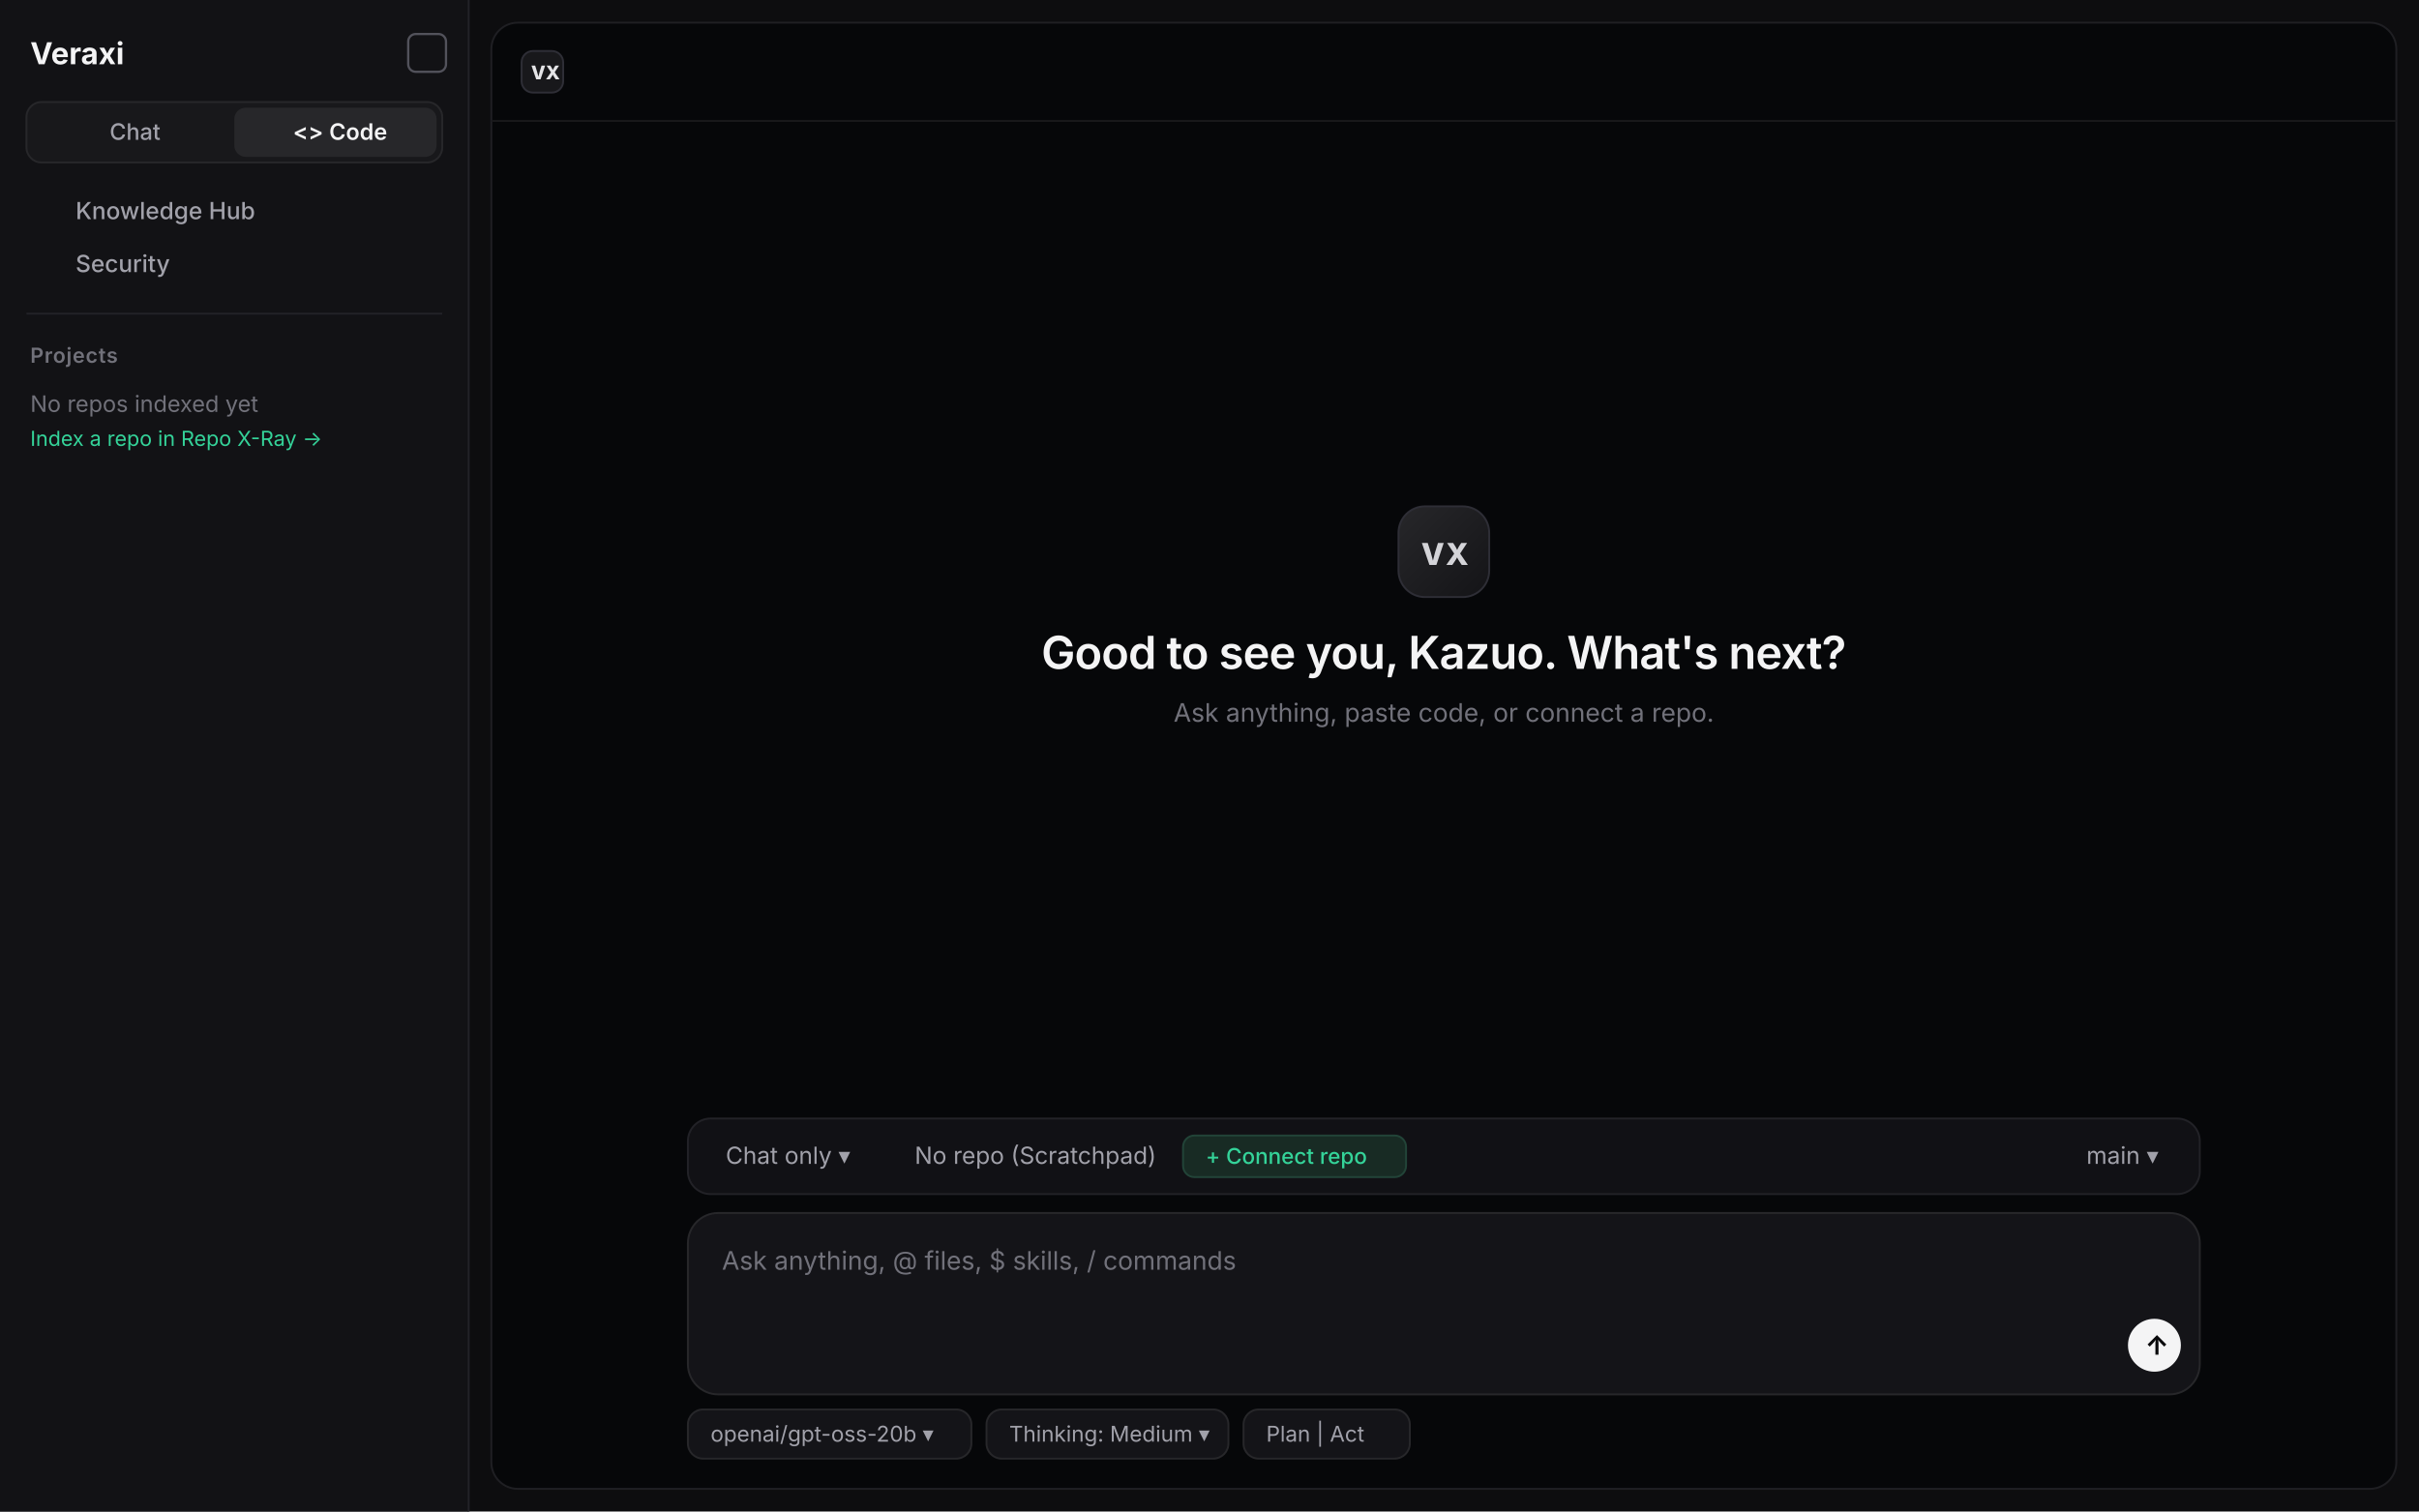
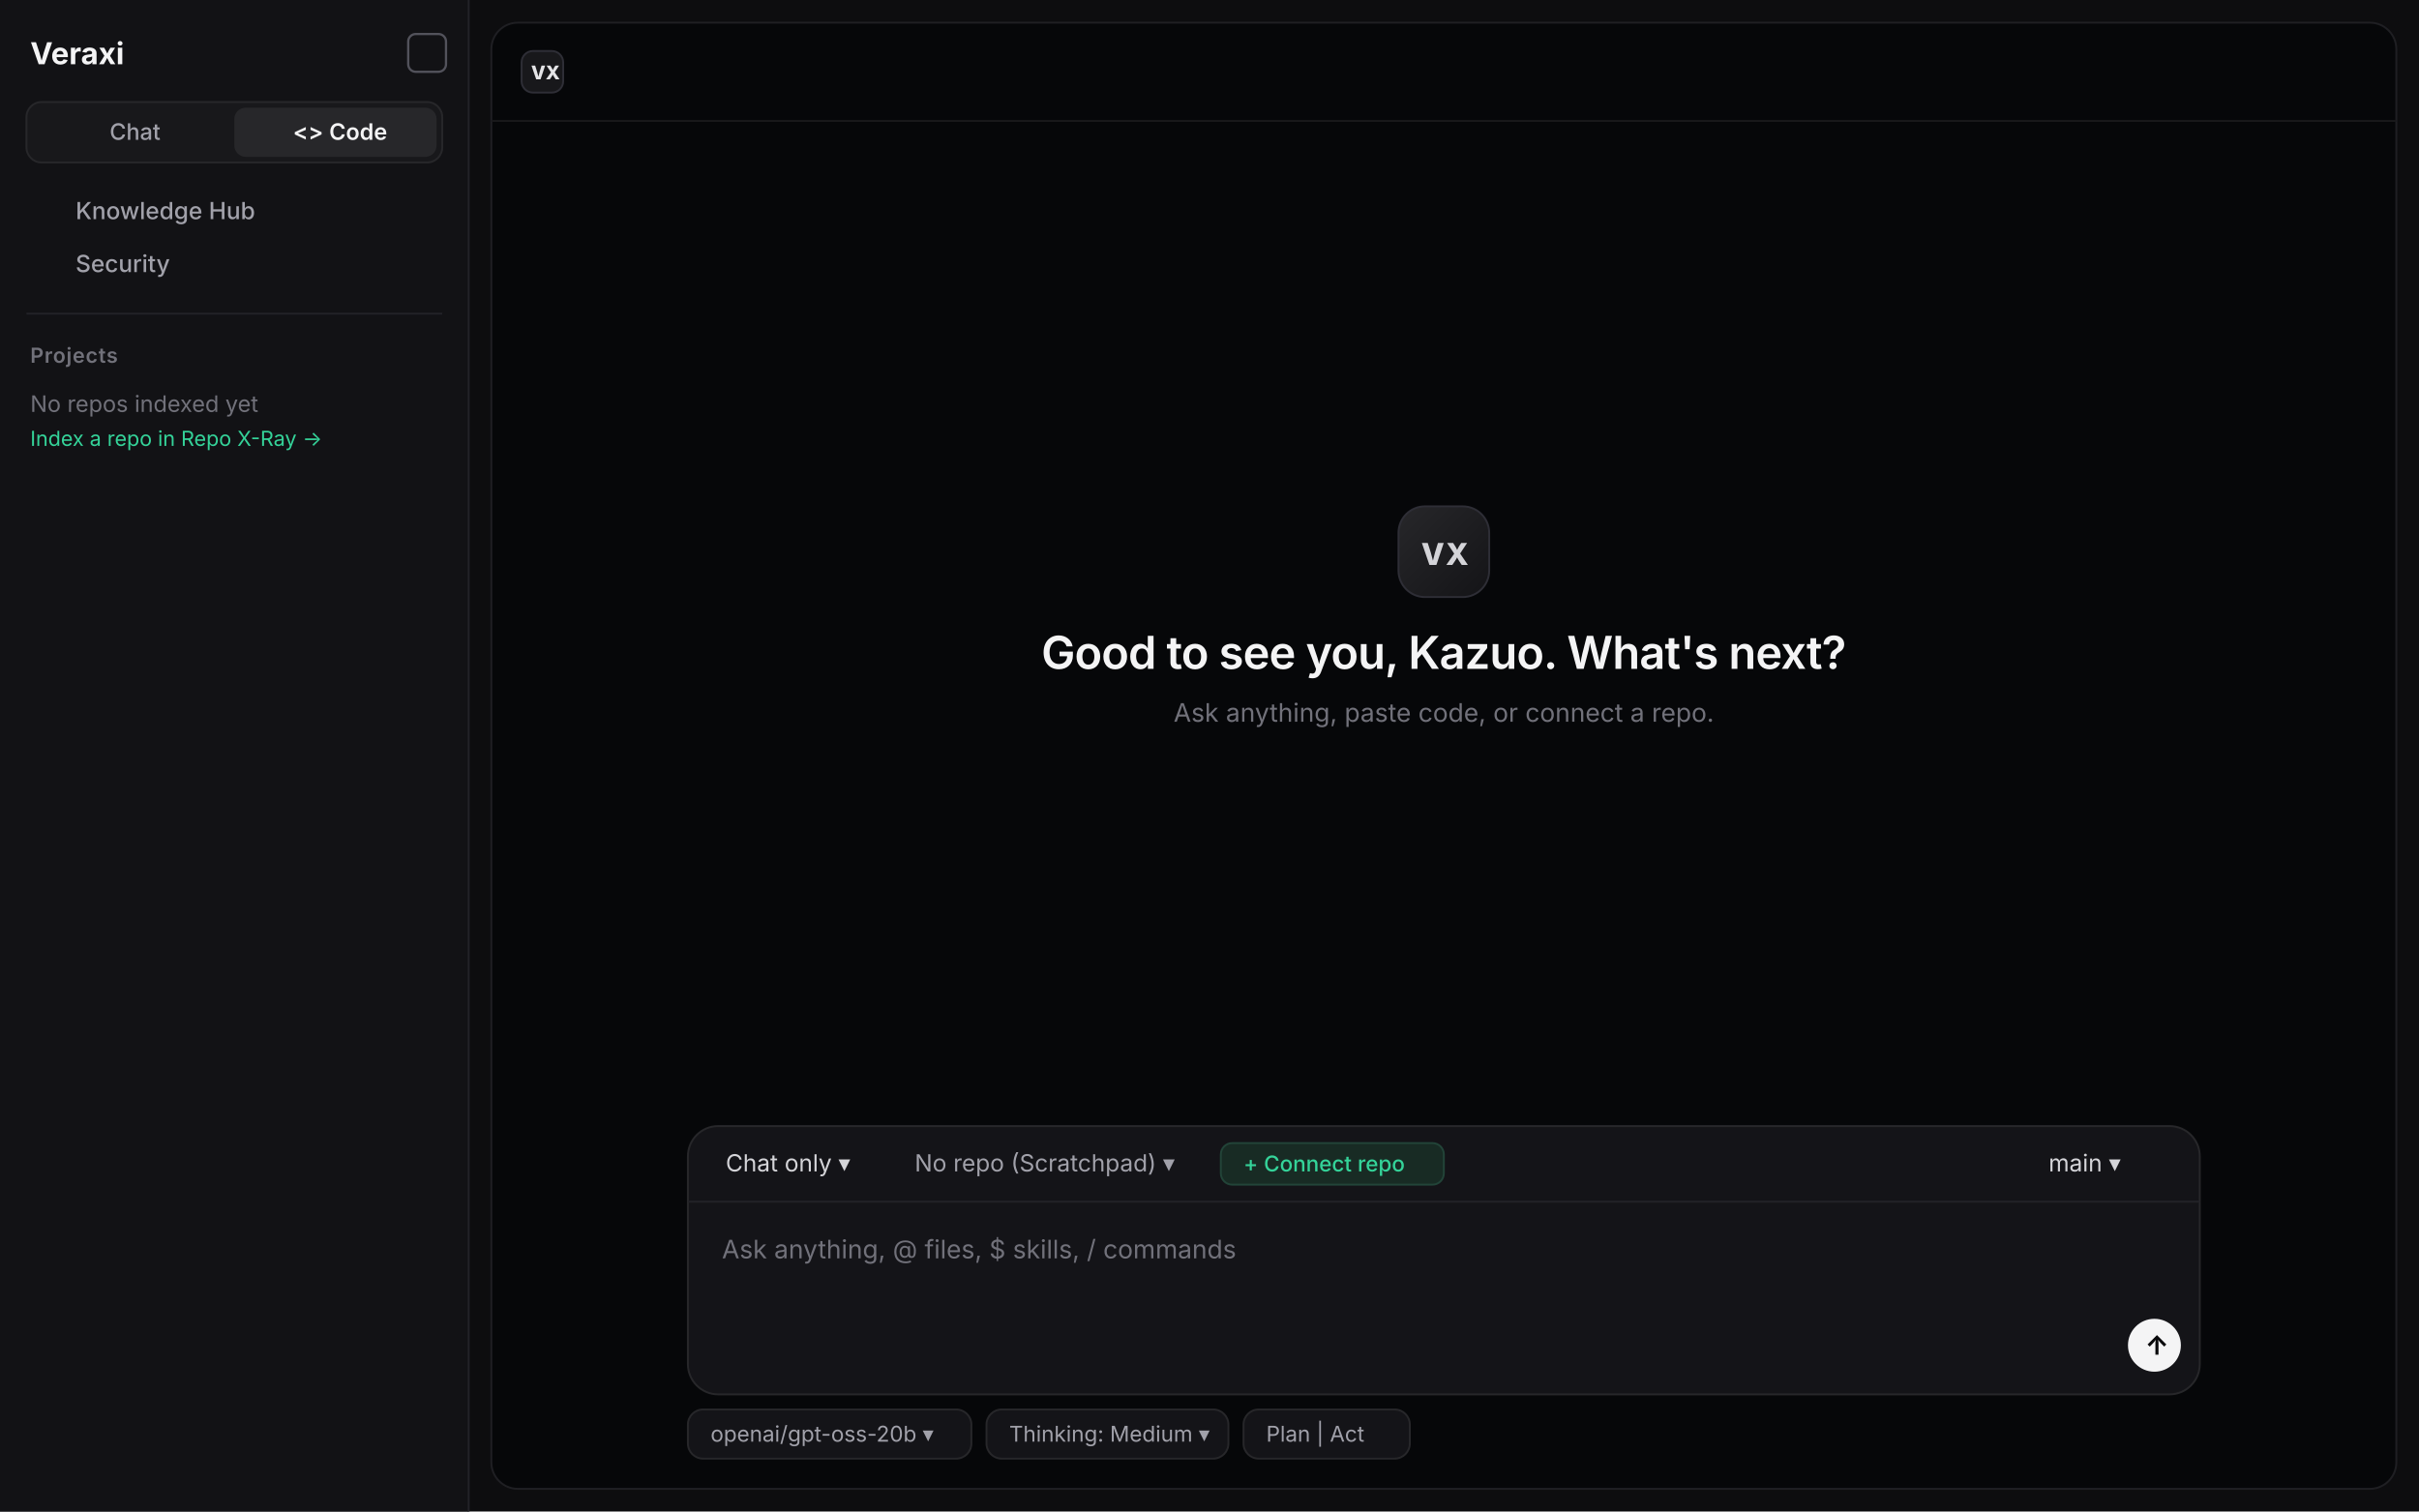
<svg xmlns="http://www.w3.org/2000/svg" viewBox="0 0 1280 800" width="1280" height="800">
  <defs>
    <linearGradient id="logoGlow" x1="0" y1="0" x2="1" y2="1">
      <stop offset="0%" stop-color="#27272A" />
      <stop offset="100%" stop-color="#141417" />
    </linearGradient>
  </defs>
  <rect width="1280" height="800" fill="#0D0D0F" />
  <rect x="0" y="0" width="248" height="800" fill="#121215" />
  <line x1="248" y1="0" x2="248" y2="800" stroke="#222227" stroke-width="1" />
  <text x="16" y="34" fill="#F4F4F5" font-family="Inter, sans-serif" font-size="16" font-weight="700">Veraxi</text>
  <rect x="216" y="18" width="20" height="20" rx="4" fill="none" stroke="#52525B" stroke-width="1.2" />
  <rect x="14" y="54" width="220" height="32" rx="8" fill="#18181B" stroke="#27272A" stroke-width="1" />
  <text x="58" y="74" fill="#A1A1AA" font-family="Inter, sans-serif" font-size="12" font-weight="500">Chat</text>
  <rect x="124" y="57" width="107" height="26" rx="6" fill="#27272A" />
  <text x="155" y="74" fill="#F4F4F5" font-family="Inter, sans-serif" font-size="12" font-weight="600">&lt;&gt; Code</text>
  <text x="40" y="116" fill="#A1A1AA" font-family="Inter, sans-serif" font-size="12.5" font-weight="500">Knowledge Hub</text>
  <text x="40" y="144" fill="#A1A1AA" font-family="Inter, sans-serif" font-size="12.5" font-weight="500">Security</text>
  <line x1="14" y1="166" x2="234" y2="166" stroke="#222227" stroke-width="1" />
  <text x="16" y="192" fill="#71717A" font-family="Inter, sans-serif" font-size="11" font-weight="600" letter-spacing="0.4">Projects</text>
  <text x="16" y="218" fill="#71717A" font-family="Inter, sans-serif" font-size="12">No repos indexed yet</text>
  <text x="16" y="236" fill="#34D399" font-family="Inter, sans-serif" font-size="11">Index a repo in Repo X-Ray →</text>
  <rect x="260" y="12" width="1008" height="776" rx="14" fill="#060709" stroke="#1F1F23" stroke-width="1" />
  <line x1="260" y1="64" x2="1268" y2="64" stroke="#18181B" stroke-width="1" />
  <rect x="276" y="27" width="22" height="22" rx="6" fill="#18181B" stroke="#2E2E36" stroke-width="1" />
  <text x="281" y="42" fill="#E4E4E7" font-family="Inter, sans-serif" font-size="10" font-weight="800">VX</text>
  <rect x="740" y="268" width="48" height="48" rx="14" fill="url(#logoGlow)" stroke="#2E2E36" stroke-width="1" />
  <text x="752" y="299" fill="#D4D4D8" font-family="Inter, sans-serif" font-size="16" font-weight="800" letter-spacing="0.6">VX</text>
  <text x="764" y="354" text-anchor="middle" fill="#F4F4F5" font-family="Inter, sans-serif" font-size="24" font-weight="600" letter-spacing="-0.4">Good to see you, Kazuo. What's next?</text>
  <text x="764" y="382" text-anchor="middle" fill="#71717A" font-family="Inter, sans-serif" font-size="13.5">Ask anything, paste code, or connect a repo.</text>
-   <rect x="364" y="592" width="800" height="40" rx="12" fill="#111115" stroke="#222227" stroke-width="1" />
-   <text x="384" y="616" fill="#A1A1AA" font-family="Inter, sans-serif" font-size="12.5">Chat only ▾</text>
-   <text x="484" y="616" fill="#A1A1AA" font-family="Inter, sans-serif" font-size="12.5">No repo (Scratchpad)</text>
-   <rect x="626" y="601" width="118" height="22" rx="6" fill="#182B24" stroke="#224438" stroke-width="1" />
-   <text x="638" y="616" fill="#34D399" font-family="Inter, sans-serif" font-size="11.5" font-weight="500">+ Connect repo</text>
-   <text x="1104" y="616" fill="#A1A1AA" font-family="Inter, sans-serif" font-size="12.5">main ▾</text>
-   <rect x="364" y="642" width="800" height="96" rx="16" fill="#141418" stroke="#27272A" stroke-width="1" />
-   <text x="382" y="672" fill="#71717A" font-family="Inter, sans-serif" font-size="13.5">Ask anything, @ files, $ skills, / commands</text>
+   <rect x="364" y="596" width="800" height="142" rx="16" fill="#141418" stroke="#27272A" stroke-width="1" />
+   <text x="384" y="620" fill="#D4D4D8" font-family="Inter, sans-serif" font-size="12.5">Chat only ▾</text>
+   <text x="484" y="620" fill="#A1A1AA" font-family="Inter, sans-serif" font-size="12.5">No repo (Scratchpad) ▾</text>
+   <rect x="646" y="605" width="118" height="22" rx="6" fill="#182B24" stroke="#224438" stroke-width="1" />
+   <text x="658" y="620" fill="#34D399" font-family="Inter, sans-serif" font-size="11.5" font-weight="500">+ Connect repo</text>
+   <text x="1084" y="620" fill="#D4D4D8" font-family="Inter, sans-serif" font-size="12.5">main ▾</text>
+   <line x1="364" y1="636" x2="1164" y2="636" stroke="#222227" stroke-width="1" />
+   <text x="382" y="666" fill="#71717A" font-family="Inter, sans-serif" font-size="13.5">Ask anything, @ files, $ skills, / commands</text>
  <circle cx="1140" cy="712" r="14" fill="#F4F4F5" />
  <text x="1135" y="717" fill="#09090B" font-family="Inter, sans-serif" font-size="14" font-weight="700">↑</text>
  <rect x="364" y="746" width="150" height="26" rx="8" fill="#141418" stroke="#27272A" stroke-width="1" />
  <text x="376" y="763" fill="#A1A1AA" font-family="Inter, sans-serif" font-size="11.5">openai/gpt-oss-20b ▾</text>
  <rect x="522" y="746" width="128" height="26" rx="8" fill="#141418" stroke="#27272A" stroke-width="1" />
  <text x="534" y="763" fill="#A1A1AA" font-family="Inter, sans-serif" font-size="11.5">Thinking: Medium ▾</text>
  <rect x="658" y="746" width="88" height="26" rx="8" fill="#141418" stroke="#27272A" stroke-width="1" />
  <text x="670" y="763" fill="#A1A1AA" font-family="Inter, sans-serif" font-size="11.5">Plan | Act</text>
</svg>
